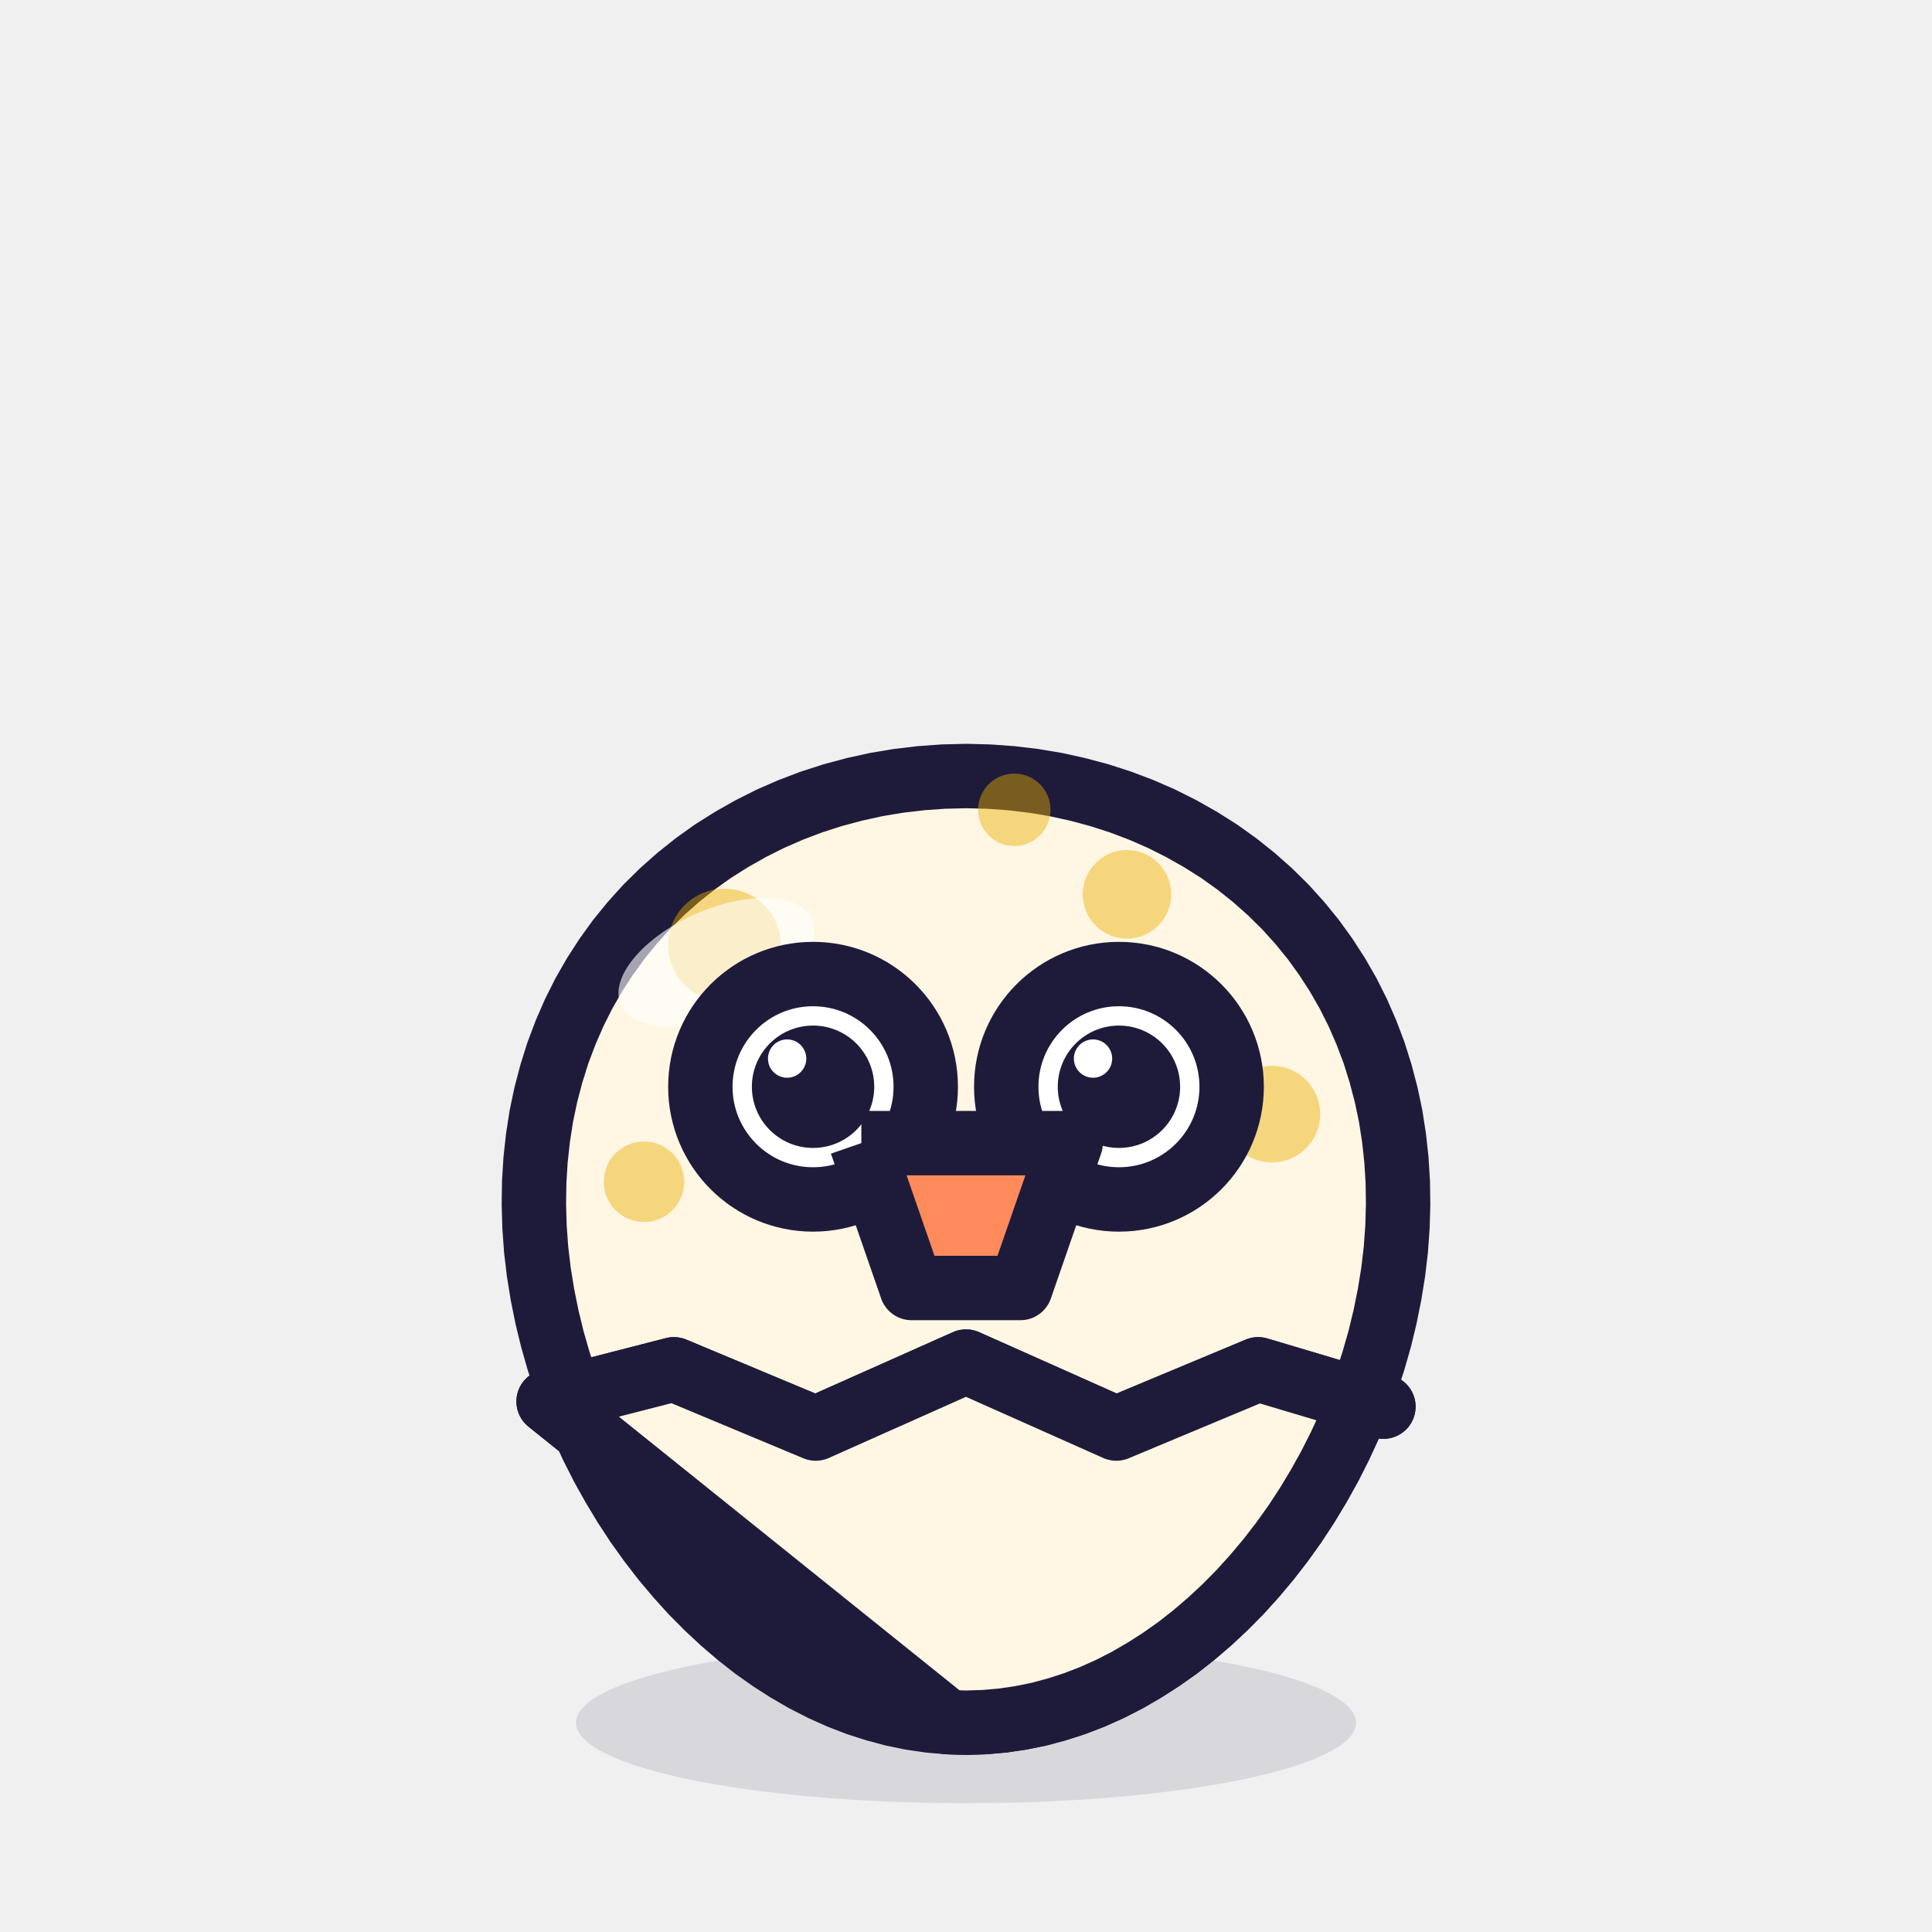
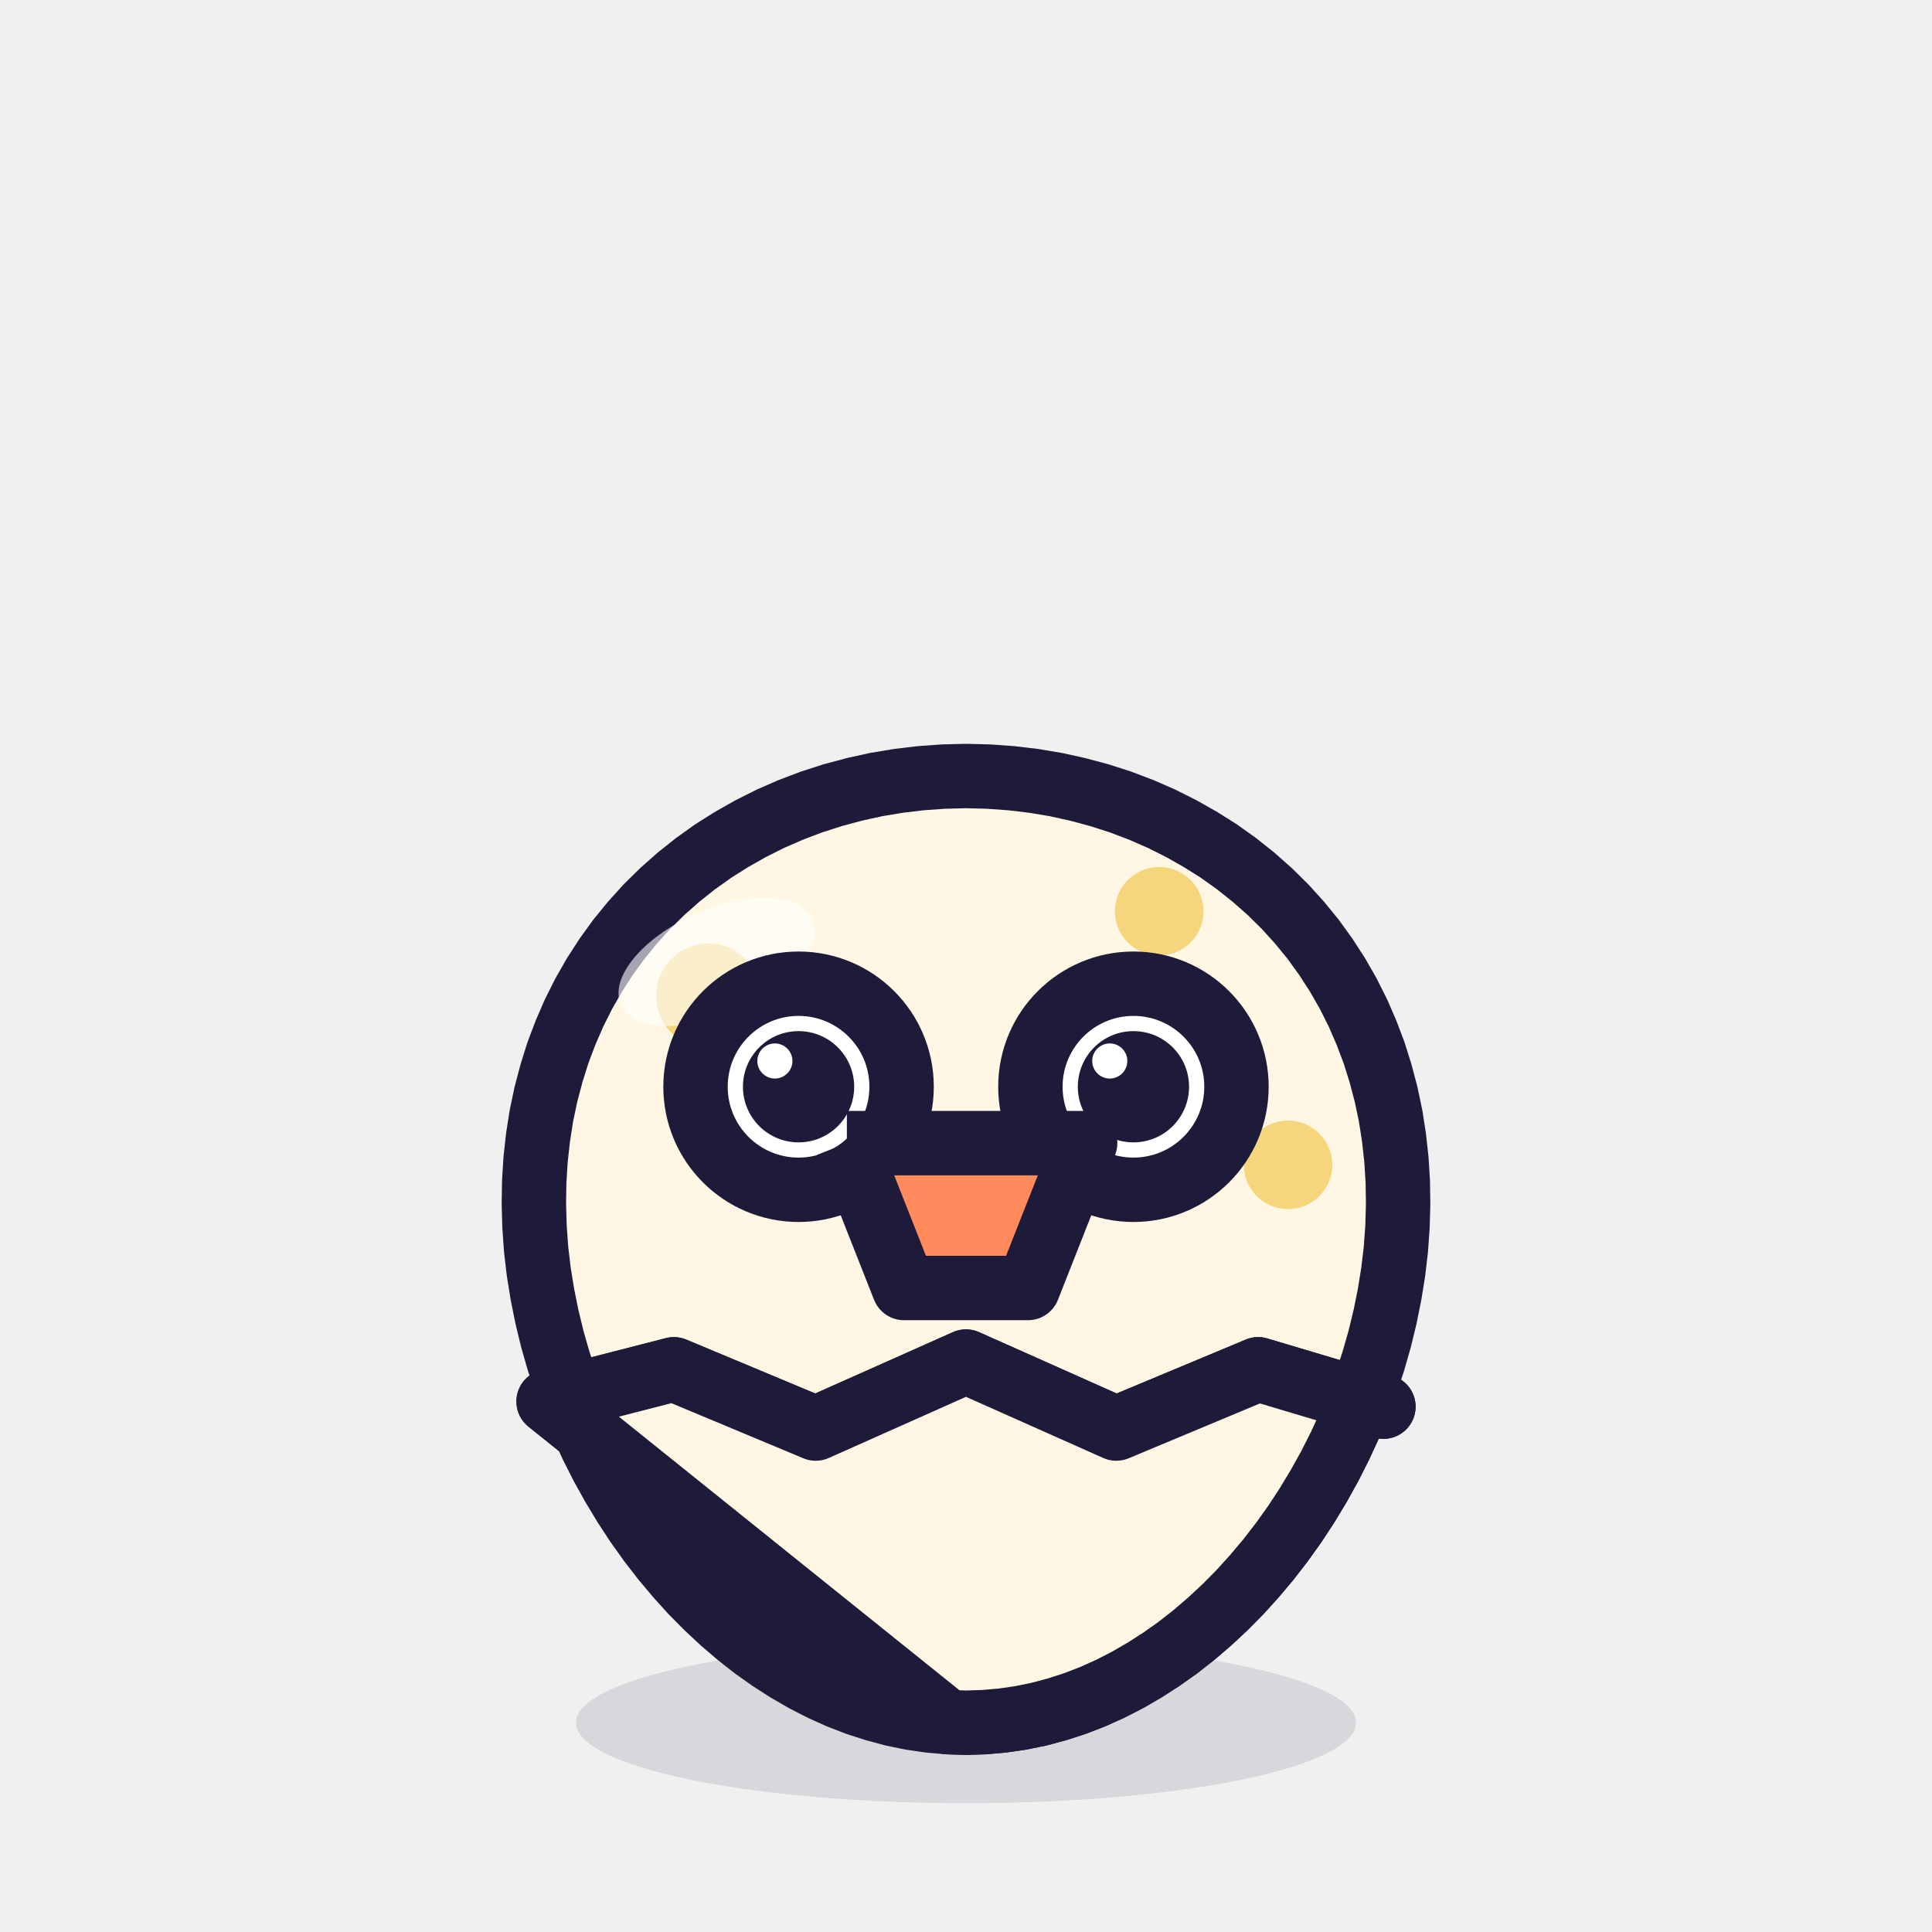
<svg xmlns="http://www.w3.org/2000/svg" viewBox="0 0 240 240" width="240" height="240" role="img" aria-label="Pip v2 B Bolt · egg · proud 1">
  <g id="shadow">
    <ellipse cx="120" cy="214" rx="48.45" ry="10" fill="#1E1B3A" opacity="0.12" />
  </g>
  <g id="shell_top" fill="#FFF7E4" stroke="#1E1B3A" stroke-width="8" stroke-linejoin="round">
    <path d="M 117.73 213.93 L 120 214 L 122.27 213.93 L 124.55 213.73 L 126.81 213.4 L 129.06 212.94 L 131.3 212.34 L 133.53 211.62 L 135.73 210.77 L 137.91 209.79 L 140.06 208.69 L 142.18 207.46 L 144.27 206.12 L 146.32 204.67 L 148.32 203.1 L 150.28 201.42 L 152.19 199.64 L 154.05 197.76 L 155.84 195.78 L 157.58 193.71 L 159.25 191.55 L 160.85 189.31 L 162.37 186.99 L 163.81 184.6 L 165.18 182.14 L 166.45 179.63 L 167.64 177.05 L 168.73 174.43 L 169.72 171.77 L 170.61 169.06 L 171.39 166.33 L 172.06 163.57 L 172.62 160.79 L 173.07 158 L 173.4 155.2 L 173.6 152.4 L 173.68 149.61 L 173.64 146.83 L 173.47 144.07 L 173.17 141.34 L 172.75 138.63 L 172.19 135.97 L 171.5 133.35 L 170.69 130.77 L 169.74 128.26 L 168.67 125.8 L 167.47 123.41 L 166.14 121.09 L 164.69 118.85 L 163.13 116.69 L 161.44 114.62 L 159.65 112.64 L 157.74 110.76 L 155.73 108.98 L 153.62 107.3 L 151.42 105.73 L 149.12 104.28 L 146.75 102.94 L 144.3 101.71 L 141.78 100.61 L 139.2 99.63 L 136.56 98.78 L 133.87 98.06 L 131.15 97.46 L 128.39 97 L 125.61 96.67 L 122.81 96.47 L 120 96.4 L 120 96.4 L 117.19 96.47 L 114.39 96.67 L 111.61 97 L 108.85 97.46 L 106.13 98.06 L 103.44 98.78 L 100.8 99.63 L 98.22 100.61 L 95.7 101.71 L 93.25 102.94 L 90.88 104.28 L 88.58 105.73 L 86.38 107.3 L 84.27 108.98 L 82.26 110.76 L 80.35 112.64 L 78.56 114.62 L 76.87 116.69 L 75.31 118.85 L 73.86 121.09 L 72.53 123.41 L 71.33 125.8 L 70.26 128.26 L 69.31 130.77 L 68.5 133.35 L 67.81 135.97 L 67.25 138.63 L 66.83 141.34 L 66.53 144.07 L 66.36 146.83 L 66.32 149.61 L 66.4 152.4 L 66.6 155.2 L 66.93 158 L 67.38 160.79 L 67.94 163.57 L 68.61 166.33 L 69.39 169.06 L 70.28 171.77 L 71.27 174.43 L 72.36 177.05 L 73.55 179.63 L 74.82 182.14 L 76.19 184.6 L 77.63 186.99 L 79.15 189.31 L 80.75 191.55 L 82.42 193.71 L 84.16 195.78 L 85.95 197.76 L 87.81 199.64 L 89.72 201.42 L 91.68 203.1 L 93.68 204.67 L 95.73 206.12 L 97.82 207.46 L 99.94 208.69 L 102.09 209.79 L 104.27 210.77 L 106.47 211.62 L 108.7 212.34 L 110.94 212.94 L 113.19 213.4 L 115.45 213.73 L 117.73 213.93 L 120 214 L 122.27 213.93 L 124.55 213.73 L 126.81 213.4 L 129.06 212.94 L 131.3 212.34 L 133.53 211.62 L 135.73 210.77 L 137.91 209.79 L 140.06 208.69 L 142.18 207.46 L 144.27 206.12 L 146.32 204.67 L 148.32 203.1 L 150.28 201.42 L 152.19 199.64 L 154.05 197.76 L 155.84 195.78 L 157.58 193.71 L 159.25 191.55 L 160.85 189.31 L 162.37 186.99 L 163.81 184.6 L 165.18 182.14 L 166.45 179.63 L 167.64 177.05 L 168.73 174.43 L 171.85 174.74 156.29 170.1 L 138.67 177.46 L 120 169.14 L 101.33 177.46 L 83.71 170.1 L 68.15 174.1 Z" />
-     <circle cx="90" cy="117.4" r="7" fill="#E9AE00" stroke="none" opacity="0.45" />
-     <circle cx="140" cy="111.1" r="5.5" fill="#E9AE00" stroke="none" opacity="0.45" />
-     <circle cx="158" cy="138.4" r="6" fill="#E9AE00" stroke="none" opacity="0.45" />
-     <circle cx="80" cy="146.8" r="5" fill="#E9AE00" stroke="none" opacity="0.45" />
-     <circle cx="126" cy="100.6" r="4.5" fill="#E9AE00" stroke="none" opacity="0.45" />
+     <circle cx="88" cy="123.7" r="6.5" fill="#E9AE00" stroke="none" opacity="0.45" />
+     <circle cx="144" cy="113.2" r="5.5" fill="#E9AE00" stroke="none" opacity="0.45" />
+     <circle cx="160" cy="144.7" r="5.5" fill="#E9AE00" stroke="none" opacity="0.45" />
    <ellipse cx="89" cy="119.5" rx="13" ry="6.5" fill="#FFFFFF" stroke="none" opacity="0.6" transform="rotate(-24 89 119.5)" />
  </g>
  <g id="tail" opacity="0" />
  <g id="wing_l" opacity="0" />
  <g id="wing_r" opacity="0" />
  <g id="body" opacity="0" />
  <g id="belly" opacity="0" />
  <g id="highlight" opacity="0" />
  <g id="feet" opacity="0" />
  <g id="head_tuft" opacity="0" />
  <g id="head">
    <g id="cheek_l" />
    <g id="cheek_r" />
    <g id="brow_l" fill="none" stroke="#1E1B3A" stroke-width="6.5" stroke-linecap="round" />
    <g id="brow_r" fill="none" stroke="#1E1B3A" stroke-width="6.5" stroke-linecap="round" />
-     <g id="eye_l" data-eye="l" transform="translate(101 135)">
+     <g id="eye_l" data-eye="l" transform="translate(99.2 135)">
      <g id="open" opacity="1">
-         <circle cx="0" cy="0" r="14" fill="#FFFFFF" stroke="#1E1B3A" stroke-width="8" />
-         <circle cx="0" cy="0" r="7.6" fill="#1E1B3A" />
-         <circle cx="-3.22" cy="-3.5" r="2.38" fill="#FFFFFF" />
+         <circle cx="0" cy="0" r="12.8" fill="#FFFFFF" stroke="#1E1B3A" stroke-width="8" />
+         <circle cx="0" cy="0" r="6.91" fill="#1E1B3A" />
+         <circle cx="-2.94" cy="-3.2" r="2.18" fill="#FFFFFF" />
      </g>
      <g id="closed" opacity="0">
-         <path d="M -11.48 1.68 L 0 -5.04 L 11.48 1.68" fill="none" stroke="#1E1B3A" stroke-width="8" stroke-linecap="round" />
+         <path d="M -10.5 1.54 Q 0 -10.75 10.5 1.54" fill="none" stroke="#1E1B3A" stroke-width="8" stroke-linecap="round" />
      </g>
      <g id="happy" opacity="0">
-         <path d="M -11.48 5.88 L 0 -9.8 L 11.48 5.88" fill="none" stroke="#1E1B3A" stroke-width="9" stroke-linecap="round" />
+         <path d="M -10.5 5.38 Q 0 -23.3 10.5 5.38" fill="none" stroke="#1E1B3A" stroke-width="9" stroke-linecap="round" />
      </g>
      <g id="sleepy" opacity="0">
-         <path d="M -11.48 -1.12 L 0 7.28 L 11.48 -1.12" fill="none" stroke="#1E1B3A" stroke-width="8" stroke-linecap="round" />
-         <path d="M 11.48 0 L 16.48 -5.6" fill="none" stroke="#1E1B3A" stroke-width="8" stroke-linecap="round" />
+         <path d="M -10.5 -1.02 Q 0 14.34 10.5 -1.02" fill="none" stroke="#1E1B3A" stroke-width="8" stroke-linecap="round" />
      </g>
      <g id="surprised" opacity="0">
-         <circle cx="0" cy="0" r="16.24" fill="#FFFFFF" stroke="#1E1B3A" stroke-width="8" />
-         <circle cx="0" cy="0" r="5.02" fill="#1E1B3A" />
-         <circle cx="-3.22" cy="-3.5" r="2.94" fill="#FFFFFF" />
+         <circle cx="0" cy="0" r="14.85" fill="#FFFFFF" stroke="#1E1B3A" stroke-width="8" />
+         <circle cx="0" cy="0" r="4.56" fill="#1E1B3A" />
+         <circle cx="-2.94" cy="-3.2" r="2.69" fill="#FFFFFF" />
      </g>
      <g id="wink" opacity="0">
-         <path d="M -11.48 1.96 L 0 -4.2 L 11.48 1.96" fill="none" stroke="#1E1B3A" stroke-width="8" stroke-linecap="round" />
-         <path d="M 11.48 0 L 16.48 -5.6" fill="none" stroke="#1E1B3A" stroke-width="8" stroke-linecap="round" />
+         <path d="M -10.5 5.38 Q 0 -23.3 10.5 5.38" fill="none" stroke="#1E1B3A" stroke-width="9" stroke-linecap="round" />
      </g>
    </g>
-     <g id="eye_r" data-eye="r" transform="translate(139 135)">
+     <g id="eye_r" data-eye="r" transform="translate(140.8 135)">
      <g id="open" opacity="1">
-         <circle cx="0" cy="0" r="14" fill="#FFFFFF" stroke="#1E1B3A" stroke-width="8" />
-         <circle cx="0" cy="0" r="7.6" fill="#1E1B3A" />
-         <circle cx="-3.22" cy="-3.5" r="2.38" fill="#FFFFFF" />
+         <circle cx="0" cy="0" r="12.8" fill="#FFFFFF" stroke="#1E1B3A" stroke-width="8" />
+         <circle cx="0" cy="0" r="6.91" fill="#1E1B3A" />
+         <circle cx="-2.94" cy="-3.2" r="2.18" fill="#FFFFFF" />
      </g>
      <g id="closed" opacity="0">
-         <path d="M -11.48 1.68 L 0 -5.04 L 11.48 1.68" fill="none" stroke="#1E1B3A" stroke-width="8" stroke-linecap="round" />
+         <path d="M -10.5 1.54 Q 0 -10.75 10.5 1.54" fill="none" stroke="#1E1B3A" stroke-width="8" stroke-linecap="round" />
      </g>
      <g id="happy" opacity="0">
-         <path d="M -11.48 5.88 L 0 -9.8 L 11.48 5.88" fill="none" stroke="#1E1B3A" stroke-width="9" stroke-linecap="round" />
+         <path d="M -10.5 5.38 Q 0 -23.3 10.5 5.38" fill="none" stroke="#1E1B3A" stroke-width="9" stroke-linecap="round" />
      </g>
      <g id="sleepy" opacity="0">
-         <path d="M -11.48 -1.12 L 0 7.28 L 11.48 -1.12" fill="none" stroke="#1E1B3A" stroke-width="8" stroke-linecap="round" />
-         <path d="M 11.48 0 L 16.48 -5.6" fill="none" stroke="#1E1B3A" stroke-width="8" stroke-linecap="round" />
+         <path d="M -10.5 -1.02 Q 0 14.34 10.5 -1.02" fill="none" stroke="#1E1B3A" stroke-width="8" stroke-linecap="round" />
      </g>
      <g id="surprised" opacity="0">
-         <circle cx="0" cy="0" r="16.24" fill="#FFFFFF" stroke="#1E1B3A" stroke-width="8" />
-         <circle cx="0" cy="0" r="5.02" fill="#1E1B3A" />
-         <circle cx="-3.22" cy="-3.5" r="2.94" fill="#FFFFFF" />
+         <circle cx="0" cy="0" r="14.85" fill="#FFFFFF" stroke="#1E1B3A" stroke-width="8" />
+         <circle cx="0" cy="0" r="4.56" fill="#1E1B3A" />
+         <circle cx="-2.94" cy="-3.2" r="2.69" fill="#FFFFFF" />
      </g>
      <g id="wink" opacity="0">
-         <path d="M -11.48 1.96 L 0 -4.2 L 11.48 1.96" fill="none" stroke="#1E1B3A" stroke-width="8" stroke-linecap="round" />
-         <path d="M -11.48 0 L -16.48 -5.6" fill="none" stroke="#1E1B3A" stroke-width="8" stroke-linecap="round" />
+         <path d="M -10.5 5.38 Q 0 -23.3 10.5 5.38" fill="none" stroke="#1E1B3A" stroke-width="9" stroke-linecap="round" />
      </g>
    </g>
    <g id="beak_top">
-       <path d="M -13 -6 L 13 -6 L 6.76 12 L -6.76 12 L -13 -6" transform="translate(120 148)" fill="#FF8A5B" stroke="#1E1B3A" stroke-width="8" stroke-linejoin="round" />
+       <path d="M -14.8 -6 L 14.8 -6 L 7.7 12 L -7.7 12 L -14.8 -6" transform="translate(120 148)" fill="#FF8A5B" stroke="#1E1B3A" stroke-width="8" stroke-linejoin="round" />
    </g>
    <g id="beak_bottom" opacity="0" />
  </g>
  <g id="shell_bottom" fill="#FFF7E4" stroke="#1E1B3A" stroke-width="8" stroke-linejoin="round">
    <path d="M 168.73 174.43 L 167.64 177.05 L 166.45 179.63 L 165.18 182.14 L 163.81 184.6 L 162.37 186.99 L 160.85 189.31 L 159.25 191.55 L 157.58 193.71 L 155.84 195.78 L 154.05 197.76 L 152.19 199.64 L 150.28 201.42 L 148.32 203.1 L 146.32 204.67 L 144.27 206.12 L 142.18 207.46 L 140.06 208.69 L 137.91 209.79 L 135.73 210.77 L 133.53 211.62 L 131.3 212.34 L 129.06 212.94 L 126.81 213.4 L 124.55 213.73 L 122.27 213.93 L 120 214 L 117.73 213.93 L 68.15 174.1 83.71 170.1 L 101.33 177.46 L 120 169.14 L 138.67 177.46 L 156.29 170.1 L 171.85 174.74 Z" />
  </g>
  <g id="accessory_head" />
  <g id="accessory_neck" />
  <g id="accessory_face" />
  <g id="fx" />
</svg>
